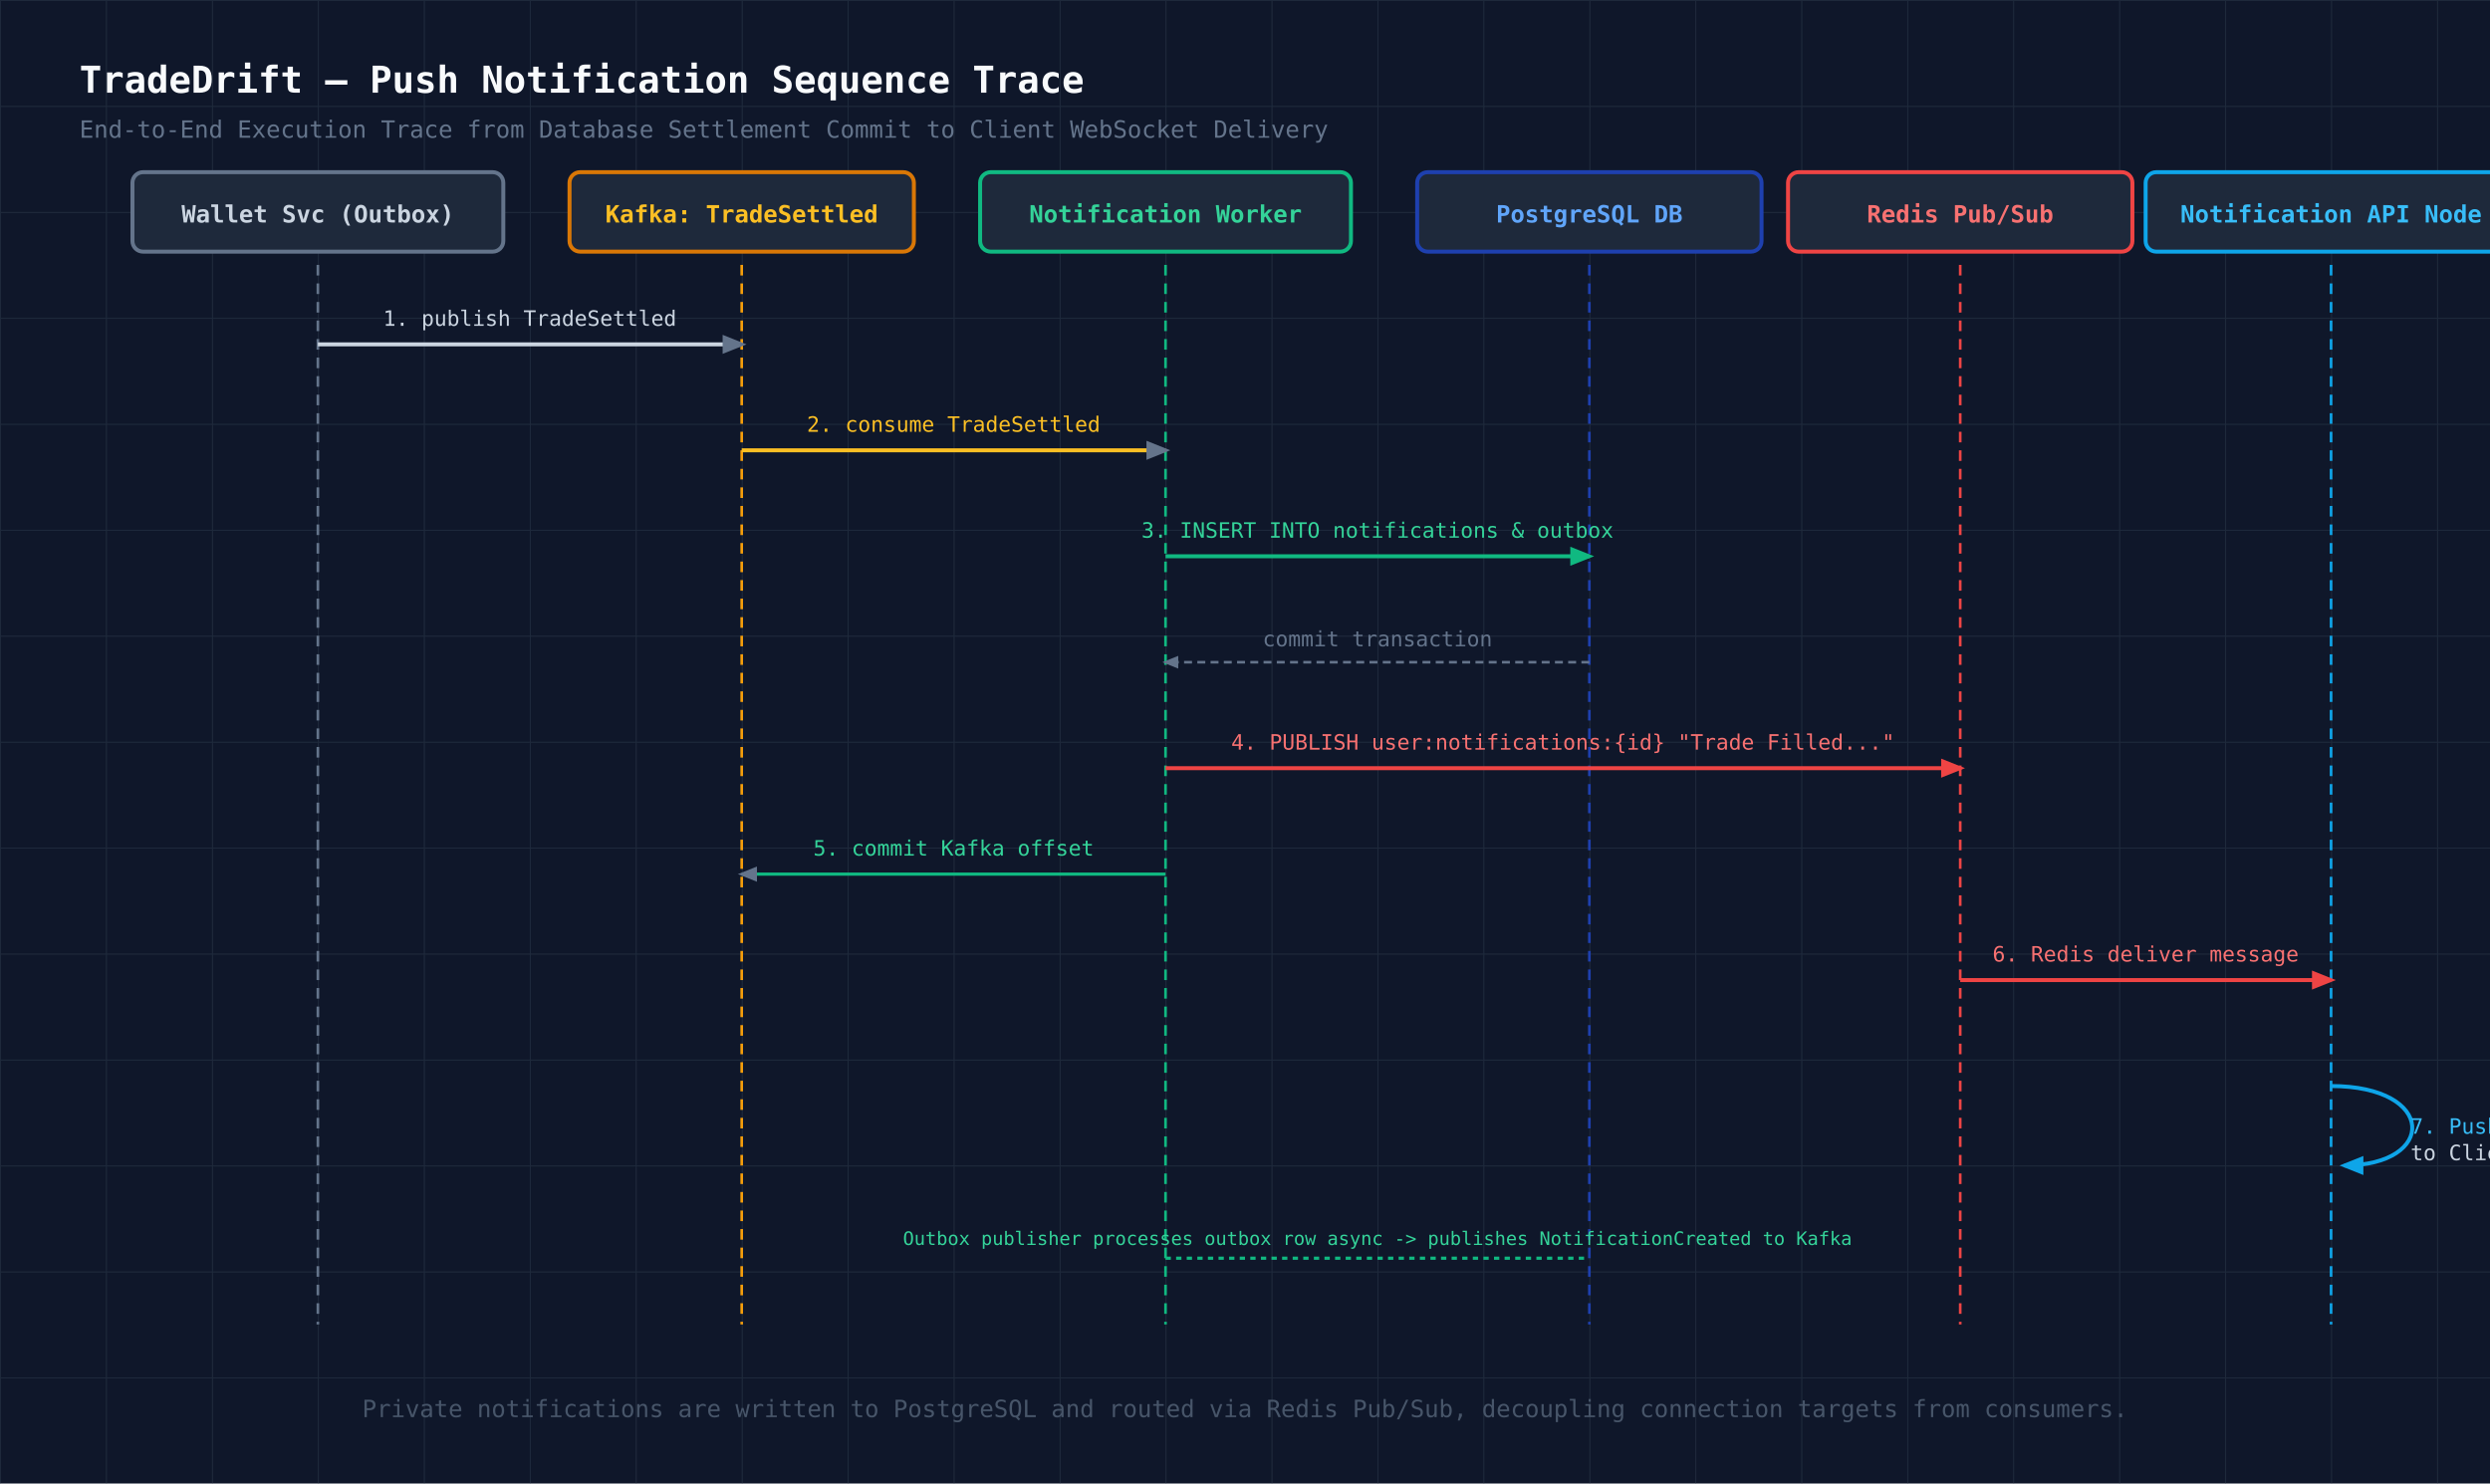
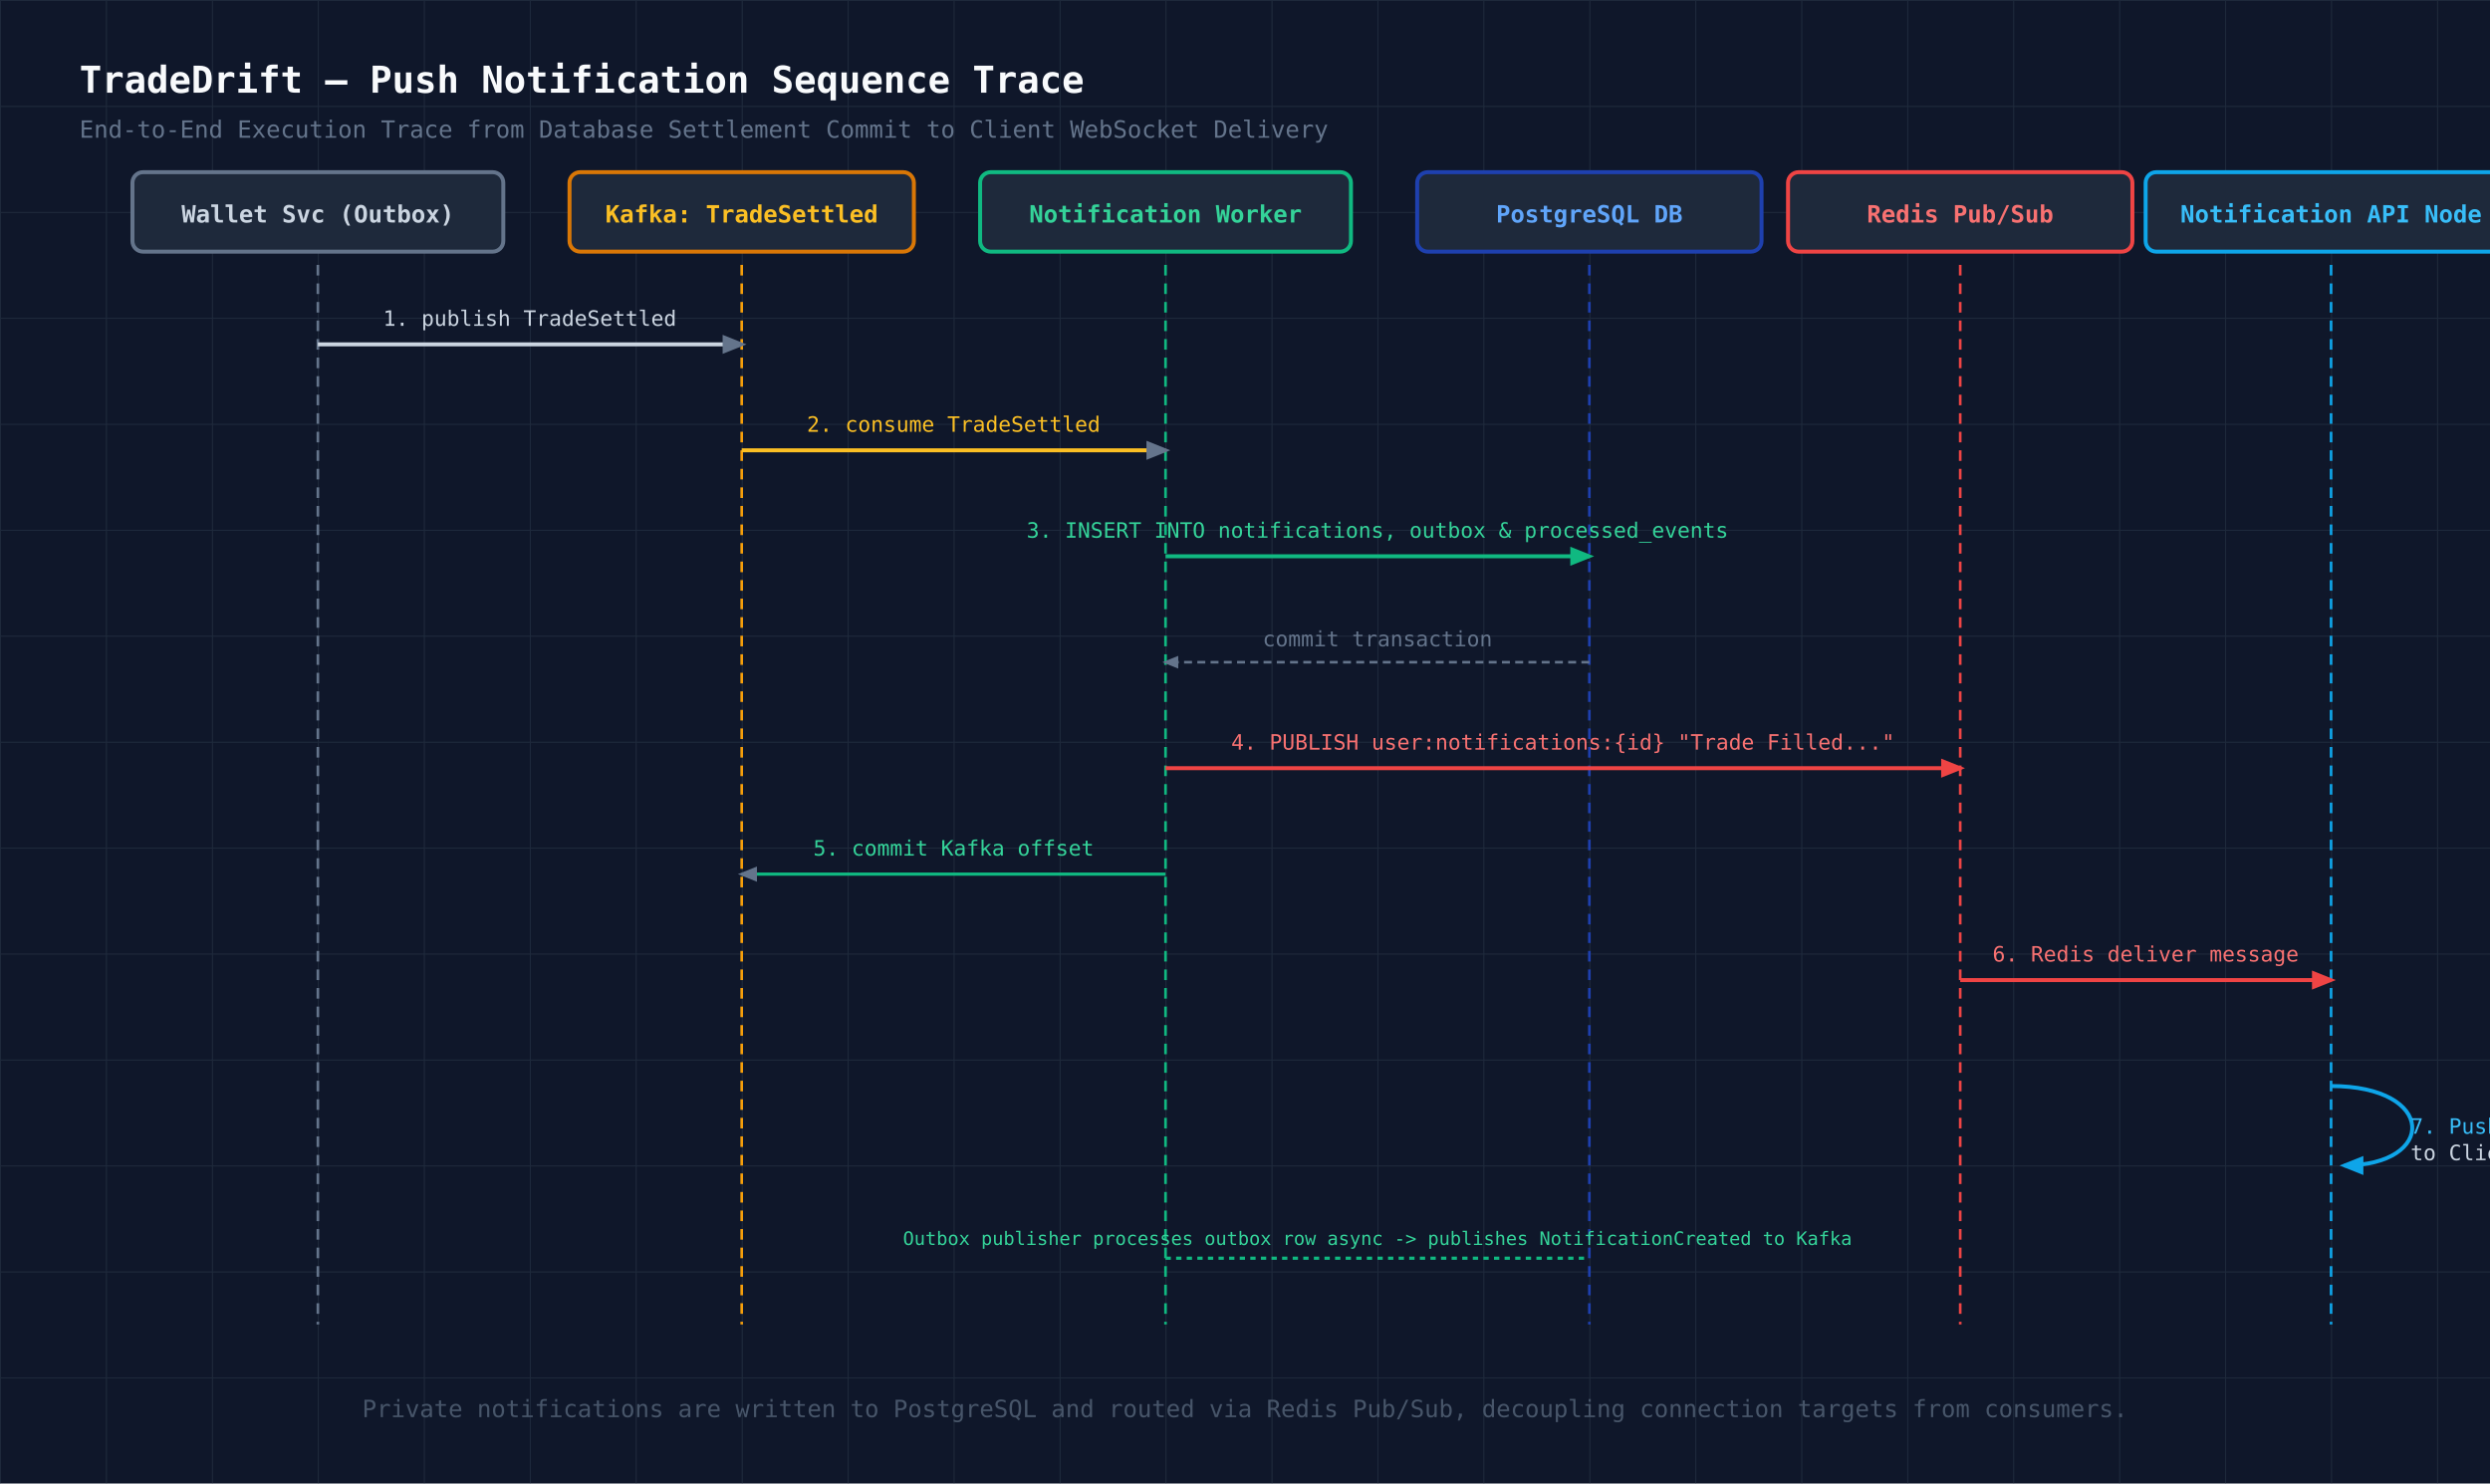
<svg xmlns="http://www.w3.org/2000/svg" viewBox="0 0 940 560" width="100%" height="100%">
  <rect width="100%" height="100%" fill="#0f172a" />
  <defs>
    <pattern id="grid" width="40" height="40" patternUnits="userSpaceOnUse">
      <path d="M 40 0 L 0 0 0 40" fill="none" stroke="#1e293b" stroke-width="0.75" />
    </pattern>
    <marker id="arr" viewBox="0 0 10 10" refX="8" refY="5" markerWidth="6" markerHeight="6" orient="auto-start-reverse">
      <path d="M 0 1 L 10 5 L 0 9 z" fill="#64748b" />
    </marker>
    <marker id="arrBlue" viewBox="0 0 10 10" refX="8" refY="5" markerWidth="6" markerHeight="6" orient="auto-start-reverse">
      <path d="M 0 1 L 10 5 L 0 9 z" fill="#0ea5e9" />
    </marker>
    <marker id="arrGreen" viewBox="0 0 10 10" refX="8" refY="5" markerWidth="6" markerHeight="6" orient="auto-start-reverse">
      <path d="M 0 1 L 10 5 L 0 9 z" fill="#10b981" />
    </marker>
    <marker id="arrRed" viewBox="0 0 10 10" refX="8" refY="5" markerWidth="6" markerHeight="6" orient="auto-start-reverse">
      <path d="M 0 1 L 10 5 L 0 9 z" fill="#ef4444" />
    </marker>
  </defs>
  <rect width="100%" height="100%" fill="url(#grid)" />
  <text x="30" y="35" fill="#f8fafc" font-family="monospace" font-size="14" font-weight="bold">TradeDrift — Push Notification Sequence Trace</text>
  <text x="30" y="52" fill="#64748b" font-family="monospace" font-size="9">End-to-End Execution Trace from Database Settlement Commit to Client WebSocket Delivery</text>
  <line x1="120" y1="100" x2="120" y2="500" stroke="#64748b" stroke-width="1" stroke-dasharray="4,3" />
  <rect x="50" y="65" width="140" height="30" rx="4" fill="#1e293b" stroke="#64748b" stroke-width="1.5" />
  <text x="120" y="84" text-anchor="middle" fill="#cbd5e1" font-family="monospace" font-size="9" font-weight="bold">Wallet Svc (Outbox)</text>
  <line x1="280" y1="100" x2="280" y2="500" stroke="#f59e0b" stroke-width="1" stroke-dasharray="4,3" />
  <rect x="215" y="65" width="130" height="30" rx="4" fill="#1e293b" stroke="#d97706" stroke-width="1.5" />
  <text x="280" y="84" text-anchor="middle" fill="#fbbf24" font-family="monospace" font-size="9" font-weight="bold">Kafka: TradeSettled</text>
  <line x1="440" y1="100" x2="440" y2="500" stroke="#10b981" stroke-width="1" stroke-dasharray="4,3" />
  <rect x="370" y="65" width="140" height="30" rx="4" fill="#1e293b" stroke="#10b981" stroke-width="1.5" />
  <text x="440" y="84" text-anchor="middle" fill="#34d399" font-family="monospace" font-size="9" font-weight="bold">Notification Worker</text>
  <line x1="600" y1="100" x2="600" y2="500" stroke="#1e40af" stroke-width="1" stroke-dasharray="4,3" />
  <rect x="535" y="65" width="130" height="30" rx="4" fill="#1e293b" stroke="#1e40af" stroke-width="1.5" />
  <text x="600" y="84" text-anchor="middle" fill="#60a5fa" font-family="monospace" font-size="9" font-weight="bold">PostgreSQL DB</text>
  <line x1="740" y1="100" x2="740" y2="500" stroke="#ef4444" stroke-width="1" stroke-dasharray="4,3" />
  <rect x="675" y="65" width="130" height="30" rx="4" fill="#1e293b" stroke="#ef4444" stroke-width="1.5" />
  <text x="740" y="84" text-anchor="middle" fill="#f87171" font-family="monospace" font-size="9" font-weight="bold">Redis Pub/Sub</text>
  <line x1="880" y1="100" x2="880" y2="500" stroke="#0ea5e9" stroke-width="1" stroke-dasharray="4,3" />
  <rect x="810" y="65" width="140" height="30" rx="4" fill="#1e293b" stroke="#0ea5e9" stroke-width="1.5" />
  <text x="880" y="84" text-anchor="middle" fill="#38bdf8" font-family="monospace" font-size="9" font-weight="bold">Notification API Node</text>
  <line x1="120" y1="130" x2="280" y2="130" stroke="#cbd5e1" stroke-width="1.5" marker-end="url(#arr)" />
  <text x="200" y="123" text-anchor="middle" fill="#cbd5e1" font-family="monospace" font-size="8">1. publish TradeSettled</text>
  <line x1="280" y1="170" x2="440" y2="170" stroke="#fbbf24" stroke-width="1.5" marker-end="url(#arr)" />
  <text x="360" y="163" text-anchor="middle" fill="#fbbf24" font-family="monospace" font-size="8">2. consume TradeSettled</text>
  <line x1="440" y1="210" x2="600" y2="210" stroke="#10b981" stroke-width="1.5" marker-end="url(#arrGreen)" />
-   <text x="520" y="203" text-anchor="middle" fill="#34d399" font-family="monospace" font-size="8">3. INSERT INTO notifications &amp; outbox</text>
+   <text x="520" y="203" text-anchor="middle" fill="#34d399" font-family="monospace" font-size="8">3. INSERT INTO notifications, outbox &amp; processed_events</text>
  <line x1="600" y1="250" x2="440" y2="250" stroke="#64748b" stroke-width="1" stroke-dasharray="3,2" marker-end="url(#arr)" />
  <text x="520" y="244" text-anchor="middle" fill="#64748b" font-family="monospace" font-size="8">commit transaction</text>
  <line x1="440" y1="290" x2="740" y2="290" stroke="#ef4444" stroke-width="1.5" marker-end="url(#arrRed)" />
  <text x="590" y="283" text-anchor="middle" fill="#f87171" font-family="monospace" font-size="8">4. PUBLISH user:notifications:{id} "Trade Filled..."</text>
  <line x1="440" y1="330" x2="280" y2="330" stroke="#10b981" stroke-width="1.2" marker-end="url(#arr)" />
  <text x="360" y="323" text-anchor="middle" fill="#34d399" font-family="monospace" font-size="8">5. commit Kafka offset</text>
  <line x1="740" y1="370" x2="880" y2="370" stroke="#ef4444" stroke-width="1.5" marker-end="url(#arrRed)" />
  <text x="810" y="363" text-anchor="middle" fill="#f87171" font-family="monospace" font-size="8">6. Redis deliver message</text>
  <path d="M 880 410 C 920 410 920 440 885 440" fill="none" stroke="#0ea5e9" stroke-width="1.5" marker-end="url(#arrBlue)" />
  <text x="910" y="428" fill="#38bdf8" font-family="monospace" font-size="8">7. Push JSON WebSocket Frame</text>
  <text x="910" y="438" fill="#cbd5e1" font-family="monospace" font-size="8">to Client user_id socket</text>
  <line x1="440" y1="475" x2="600" y2="475" stroke="#10b981" stroke-width="1.2" stroke-dasharray="2,2" />
  <text x="520" y="470" text-anchor="middle" fill="#34d399" font-family="monospace" font-size="7">Outbox publisher processes outbox row async -&gt; publishes NotificationCreated to Kafka</text>
  <text x="470" y="535" text-anchor="middle" fill="#475569" font-family="monospace" font-size="9">Private notifications are written to PostgreSQL and routed via Redis Pub/Sub, decoupling connection targets from consumers.</text>
</svg>
